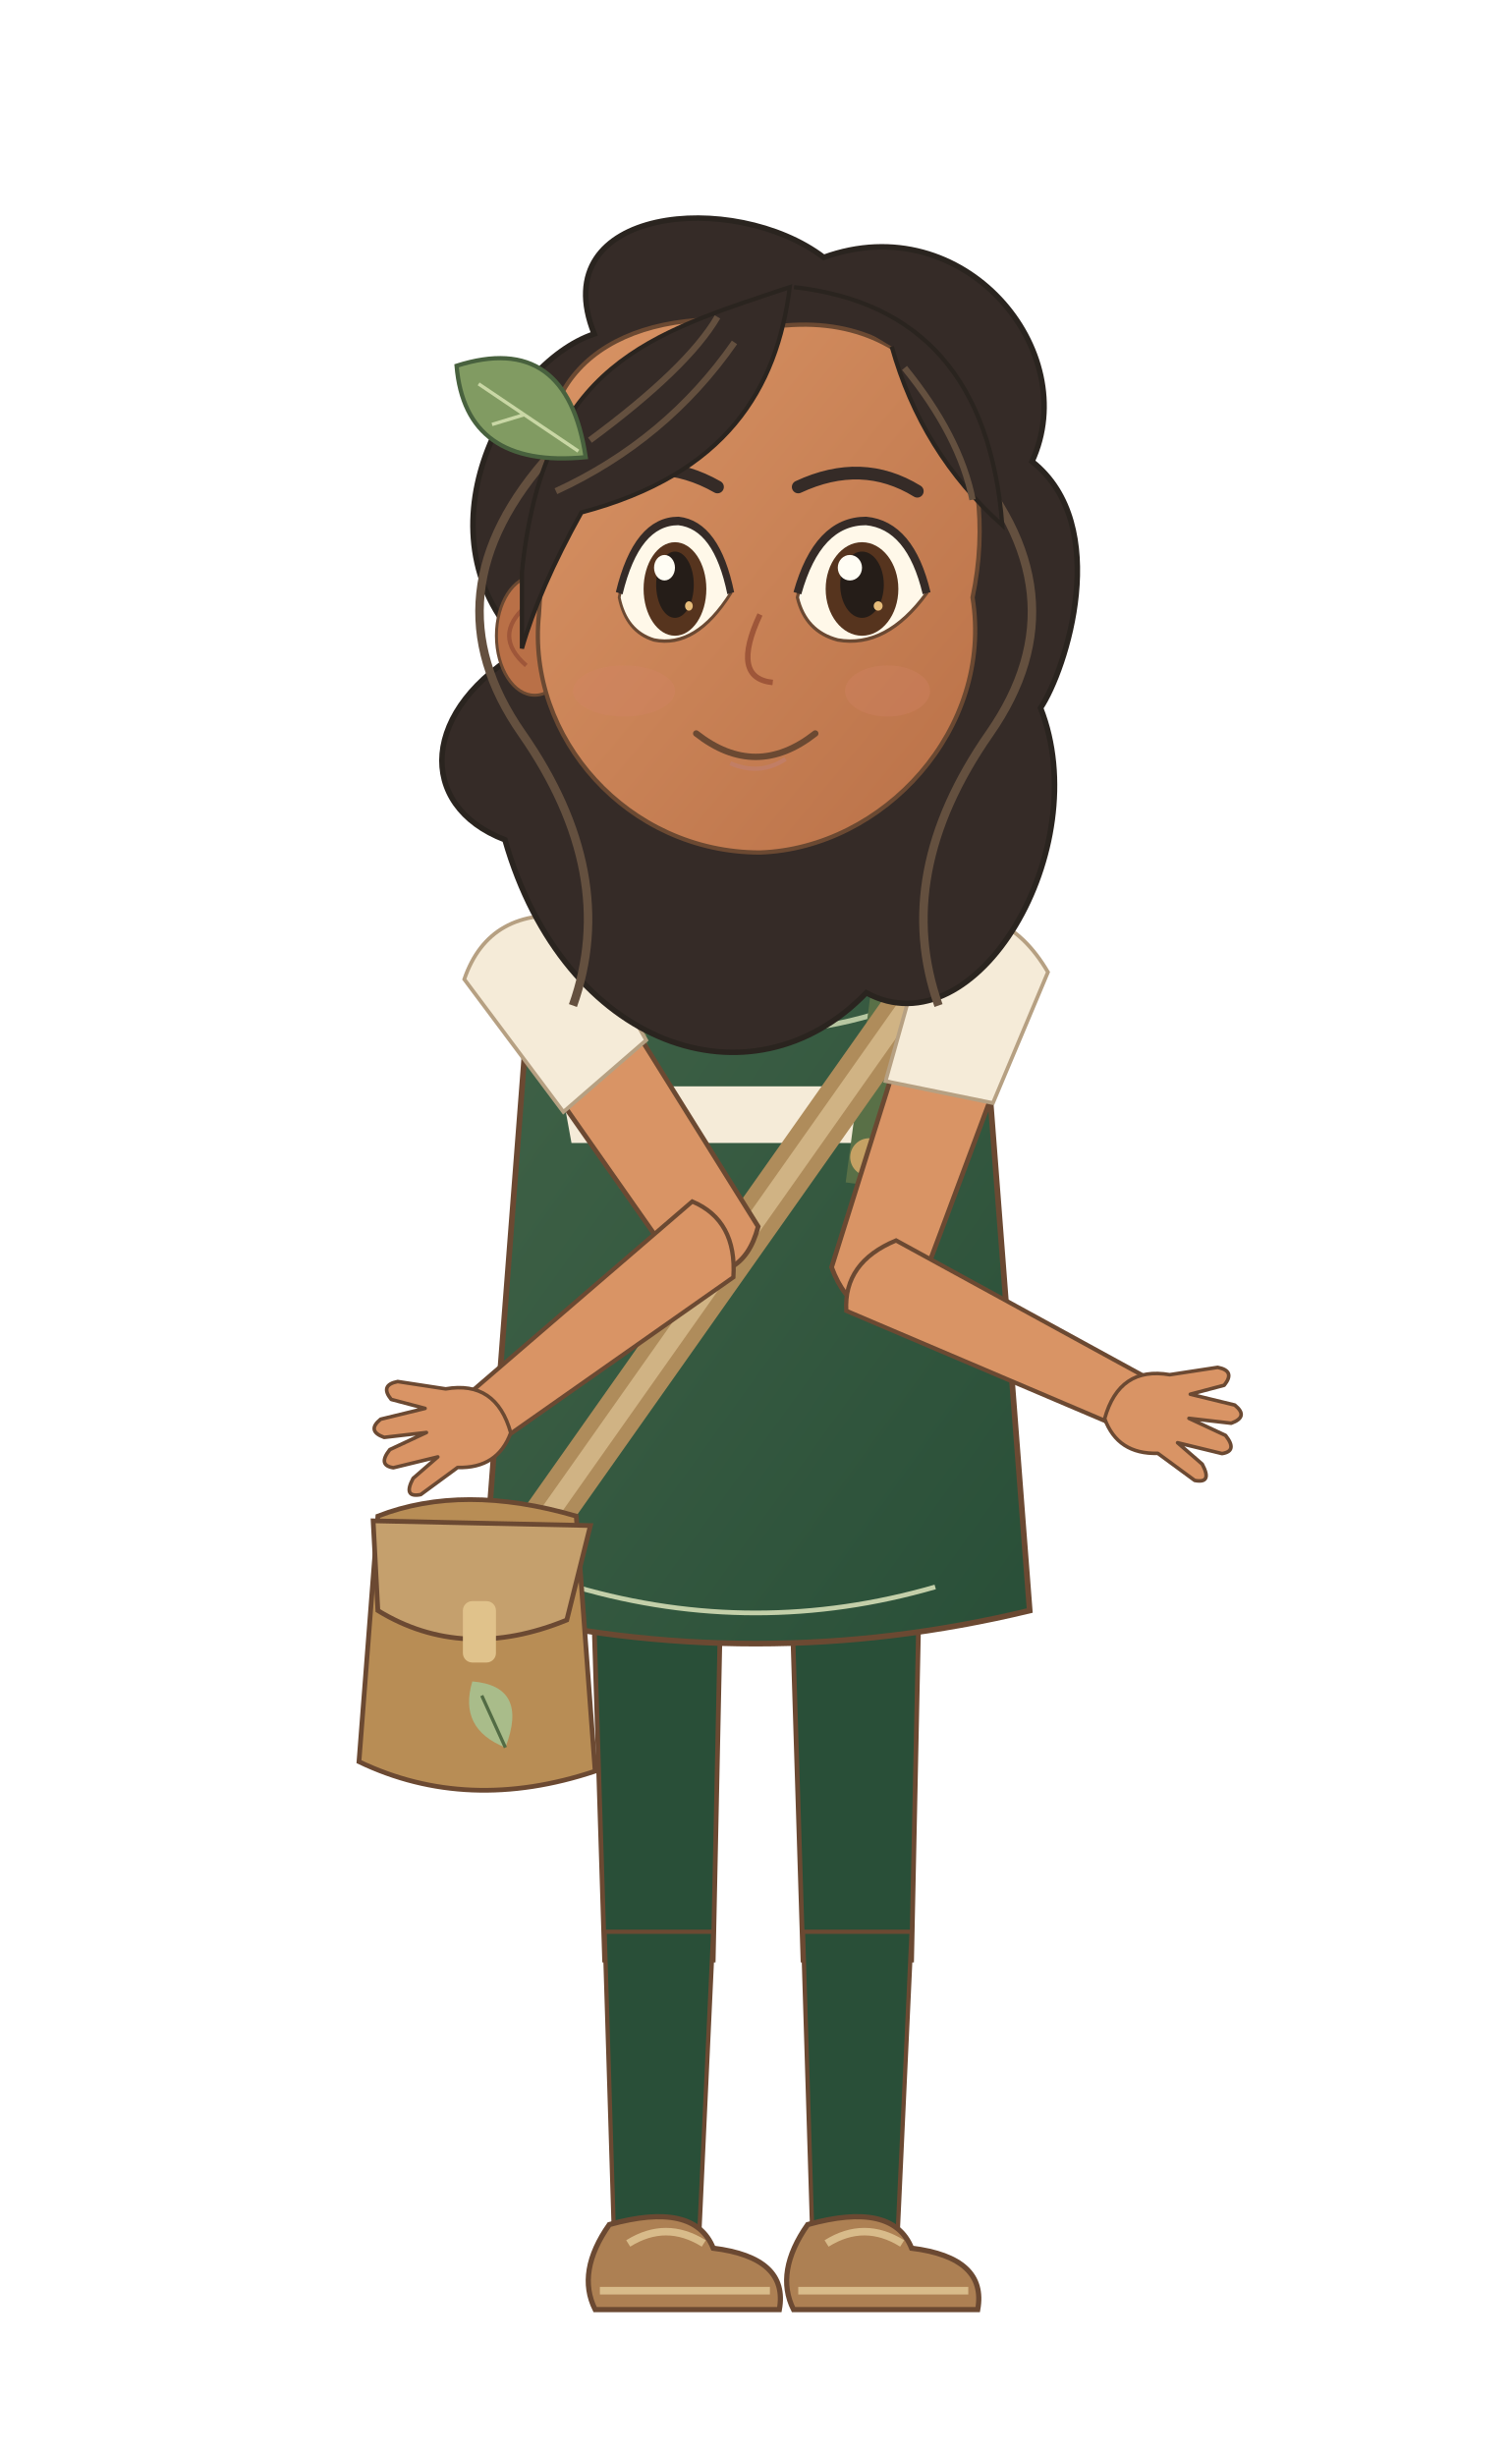
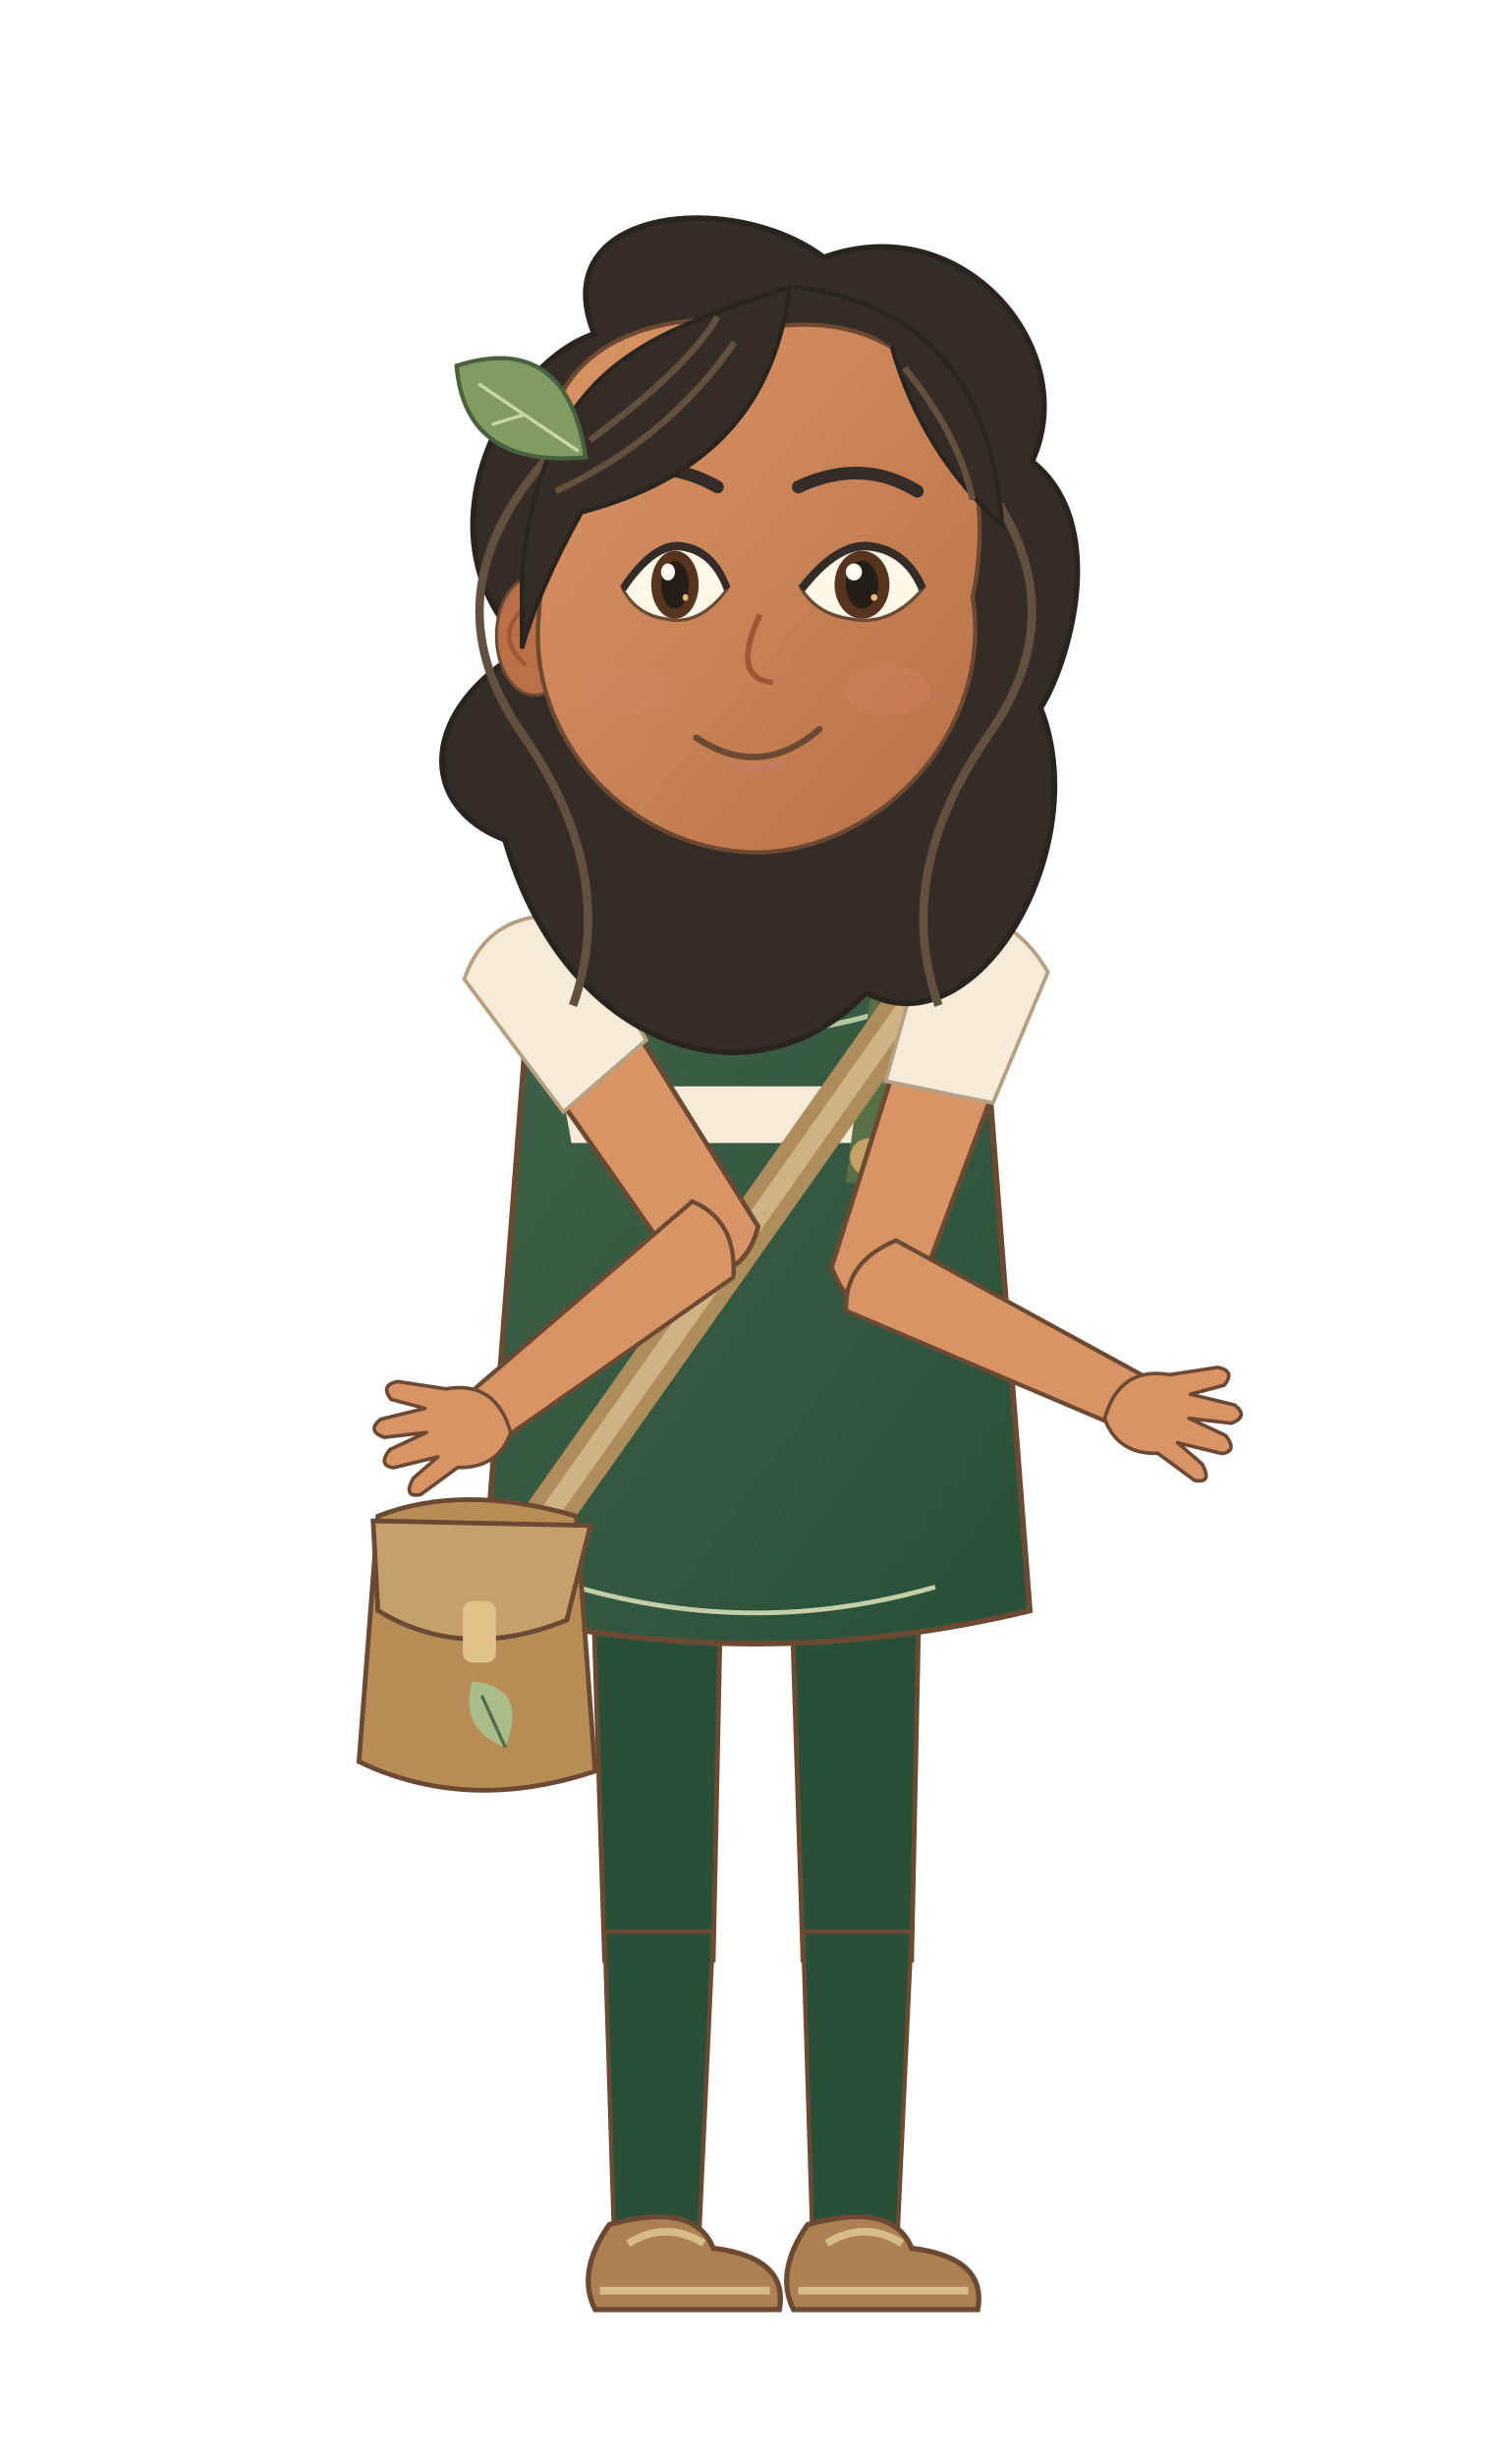
<svg xmlns="http://www.w3.org/2000/svg" width="320" height="520" viewBox="0 0 320 520" data-hrudhi-rig="hrudhi-naturalist-warm-talking-three-quarter-gentle" data-chapter="naturalist" data-season="warm" data-state="talking" role="img" aria-label="Hrudhi, Growing Naturalist, warm wardrobe, Talking (silent); draft character design">
  <defs>
    <linearGradient id="hrudhi-naturalist-warm-talking-three-quarter-gentle-skin" x1="0" y1="0" x2="1" y2="1">
      <stop stop-color="#D99465" />
      <stop offset="1" stop-color="#B97047" />
    </linearGradient>
    <linearGradient id="hrudhi-naturalist-warm-talking-three-quarter-gentle-cloth" x1="0" y1="0" x2="1" y2="1">
      <stop stop-color="#416348" />
      <stop offset="1" stop-color="#294F38" />
    </linearGradient>
    <style>@keyframes hrudhi-naturalist-warm-talking-three-quarter-gentle-body{0%{transform:translate(0px,0px) rotate(0deg) scale(1,1)}50%{transform:translate(0px,-1.1px) rotate(0deg) scale(1,1)}100%{transform:translate(0px,0px) rotate(0deg) scale(1,1)}}[data-hrudhi-rig="hrudhi-naturalist-warm-talking-three-quarter-gentle"] [data-part="body"]{animation:hrudhi-naturalist-warm-talking-three-quarter-gentle-body 3600ms linear 1 both}@keyframes hrudhi-naturalist-warm-talking-three-quarter-gentle-head{0%{transform:translate(0px,0px) rotate(0deg) scale(1,1)}50%{transform:translate(0px,0px) rotate(-1.2deg) scale(1,1)}100%{transform:translate(0px,0px) rotate(0deg) scale(1,1)}}[data-hrudhi-rig="hrudhi-naturalist-warm-talking-three-quarter-gentle"] [data-part="head"]{animation:hrudhi-naturalist-warm-talking-three-quarter-gentle-head 3600ms linear 1 both}@keyframes hrudhi-naturalist-warm-talking-three-quarter-gentle-lowerRight{0%{transform:translate(0px,0px) rotate(-83.157deg) scale(1,1)}30%{transform:translate(0px,0px) rotate(-90.157deg) scale(1,1)}65%{transform:translate(0px,0px) rotate(-79.157deg) scale(1,1)}100%{transform:translate(0px,0px) rotate(-83.157deg) scale(1,1)}}[data-hrudhi-rig="hrudhi-naturalist-warm-talking-three-quarter-gentle"] [data-part="lowerRight"]{animation:hrudhi-naturalist-warm-talking-three-quarter-gentle-lowerRight 3600ms linear 1 both}@keyframes hrudhi-naturalist-warm-talking-three-quarter-gentle-handRight{0%{transform:translate(0px,0px) rotate(-0.818deg) scale(1,1)}45%{transform:translate(0px,0px) rotate(-5.818deg) scale(1,1)}100%{transform:translate(0px,0px) rotate(-0.818deg) scale(1,1)}}[data-hrudhi-rig="hrudhi-naturalist-warm-talking-three-quarter-gentle"] [data-part="handRight"]{animation:hrudhi-naturalist-warm-talking-three-quarter-gentle-handRight 3600ms linear 1 both}@keyframes hrudhi-naturalist-warm-talking-three-quarter-gentle-blink{0%{opacity:0}32%{opacity:0}33.5%{opacity:1}36%{opacity:0}76%{opacity:0}77.5%{opacity:1}80%{opacity:0}100%{opacity:0}}[data-hrudhi-rig="hrudhi-naturalist-warm-talking-three-quarter-gentle"] [data-part="blink"]{animation:hrudhi-naturalist-warm-talking-three-quarter-gentle-blink 3600ms linear 1 both}@keyframes hrudhi-naturalist-warm-talking-three-quarter-gentle-mouth-rest{0%{opacity:1}12%{opacity:0}22%{opacity:0}31%{opacity:0}40%{opacity:0}50%{opacity:0}58%{opacity:0}68%{opacity:0}78%{opacity:0}89%{opacity:0}100%{opacity:1}}[data-hrudhi-rig="hrudhi-naturalist-warm-talking-three-quarter-gentle"] [data-viseme="rest"]{animation:hrudhi-naturalist-warm-talking-three-quarter-gentle-mouth-rest 3600ms steps(1,end) 1 both}@keyframes hrudhi-naturalist-warm-talking-three-quarter-gentle-mouth-A{0%{opacity:0}12%{opacity:1}22%{opacity:0}31%{opacity:0}40%{opacity:0}50%{opacity:0}58%{opacity:0}68%{opacity:0}78%{opacity:0}89%{opacity:1}100%{opacity:0}}[data-hrudhi-rig="hrudhi-naturalist-warm-talking-three-quarter-gentle"] [data-viseme="A"]{animation:hrudhi-naturalist-warm-talking-three-quarter-gentle-mouth-A 3600ms steps(1,end) 1 both}@keyframes hrudhi-naturalist-warm-talking-three-quarter-gentle-mouth-E{0%{opacity:0}12%{opacity:0}22%{opacity:1}31%{opacity:0}40%{opacity:0}50%{opacity:0}58%{opacity:0}68%{opacity:0}78%{opacity:1}89%{opacity:0}100%{opacity:0}}[data-hrudhi-rig="hrudhi-naturalist-warm-talking-three-quarter-gentle"] [data-viseme="E"]{animation:hrudhi-naturalist-warm-talking-three-quarter-gentle-mouth-E 3600ms steps(1,end) 1 both}@keyframes hrudhi-naturalist-warm-talking-three-quarter-gentle-mouth-M{0%{opacity:0}12%{opacity:0}22%{opacity:0}31%{opacity:1}40%{opacity:0}50%{opacity:0}58%{opacity:0}68%{opacity:0}78%{opacity:0}89%{opacity:0}100%{opacity:0}}[data-hrudhi-rig="hrudhi-naturalist-warm-talking-three-quarter-gentle"] [data-viseme="M"]{animation:hrudhi-naturalist-warm-talking-three-quarter-gentle-mouth-M 3600ms steps(1,end) 1 both}@keyframes hrudhi-naturalist-warm-talking-three-quarter-gentle-mouth-O{0%{opacity:0}12%{opacity:0}22%{opacity:0}31%{opacity:0}40%{opacity:1}50%{opacity:0}58%{opacity:0}68%{opacity:0}78%{opacity:0}89%{opacity:0}100%{opacity:0}}[data-hrudhi-rig="hrudhi-naturalist-warm-talking-three-quarter-gentle"] [data-viseme="O"]{animation:hrudhi-naturalist-warm-talking-three-quarter-gentle-mouth-O 3600ms steps(1,end) 1 both}@keyframes hrudhi-naturalist-warm-talking-three-quarter-gentle-mouth-F{0%{opacity:0}12%{opacity:0}22%{opacity:0}31%{opacity:0}40%{opacity:0}50%{opacity:1}58%{opacity:0}68%{opacity:0}78%{opacity:0}89%{opacity:0}100%{opacity:0}}[data-hrudhi-rig="hrudhi-naturalist-warm-talking-three-quarter-gentle"] [data-viseme="F"]{animation:hrudhi-naturalist-warm-talking-three-quarter-gentle-mouth-F 3600ms steps(1,end) 1 both}@keyframes hrudhi-naturalist-warm-talking-three-quarter-gentle-mouth-U{0%{opacity:0}12%{opacity:0}22%{opacity:0}31%{opacity:0}40%{opacity:0}50%{opacity:0}58%{opacity:1}68%{opacity:0}78%{opacity:0}89%{opacity:0}100%{opacity:0}}[data-hrudhi-rig="hrudhi-naturalist-warm-talking-three-quarter-gentle"] [data-viseme="U"]{animation:hrudhi-naturalist-warm-talking-three-quarter-gentle-mouth-U 3600ms steps(1,end) 1 both}@keyframes hrudhi-naturalist-warm-talking-three-quarter-gentle-mouth-L{0%{opacity:0}12%{opacity:0}22%{opacity:0}31%{opacity:0}40%{opacity:0}50%{opacity:0}58%{opacity:0}68%{opacity:1}78%{opacity:0}89%{opacity:0}100%{opacity:0}}[data-hrudhi-rig="hrudhi-naturalist-warm-talking-three-quarter-gentle"] [data-viseme="L"]{animation:hrudhi-naturalist-warm-talking-three-quarter-gentle-mouth-L 3600ms steps(1,end) 1 both}@media(prefers-reduced-motion:reduce){[data-hrudhi-rig="hrudhi-naturalist-warm-talking-three-quarter-gentle"] [data-part="body"]{animation:none!important;opacity:1}[data-hrudhi-rig="hrudhi-naturalist-warm-talking-three-quarter-gentle"] [data-part="head"]{animation:none!important;opacity:1}[data-hrudhi-rig="hrudhi-naturalist-warm-talking-three-quarter-gentle"] [data-part="upperLeft"]{animation:none!important;transform:translate(0px,0px) rotate(-33.489deg) scale(1,1)}[data-hrudhi-rig="hrudhi-naturalist-warm-talking-three-quarter-gentle"] [data-part="lowerLeft"]{animation:none!important;transform:translate(0px,0px) rotate(85.533deg) scale(1,1)}[data-hrudhi-rig="hrudhi-naturalist-warm-talking-three-quarter-gentle"] [data-part="handLeft"]{animation:none!important;transform:translate(0px,0px) rotate(12.956deg) scale(1,1)}[data-hrudhi-rig="hrudhi-naturalist-warm-talking-three-quarter-gentle"] [data-part="upperRight"]{animation:none!important;transform:translate(0px,0px) rotate(18.975deg) scale(1,1)}[data-hrudhi-rig="hrudhi-naturalist-warm-talking-three-quarter-gentle"] [data-part="lowerRight"]{animation:none!important;opacity:1}[data-hrudhi-rig="hrudhi-naturalist-warm-talking-three-quarter-gentle"] [data-part="handRight"]{animation:none!important;opacity:1}[data-hrudhi-rig="hrudhi-naturalist-warm-talking-three-quarter-gentle"] [data-part="thighLeft"]{animation:none!important;transform:translate(0px,0px) rotate(0deg) scale(1,1)}[data-hrudhi-rig="hrudhi-naturalist-warm-talking-three-quarter-gentle"] [data-part="shinLeft"]{animation:none!important;transform:translate(0px,0px) rotate(0deg) scale(1,1)}[data-hrudhi-rig="hrudhi-naturalist-warm-talking-three-quarter-gentle"] [data-part="footLeft"]{animation:none!important;transform:translate(0px,0px) rotate(0deg) scale(1,1)}[data-hrudhi-rig="hrudhi-naturalist-warm-talking-three-quarter-gentle"] [data-part="thighRight"]{animation:none!important;transform:translate(0px,0px) rotate(0deg) scale(1,1)}[data-hrudhi-rig="hrudhi-naturalist-warm-talking-three-quarter-gentle"] [data-part="shinRight"]{animation:none!important;transform:translate(0px,0px) rotate(0deg) scale(1,1)}[data-hrudhi-rig="hrudhi-naturalist-warm-talking-three-quarter-gentle"] [data-part="footRight"]{animation:none!important;transform:translate(0px,0px) rotate(0deg) scale(1,1)}[data-hrudhi-rig="hrudhi-naturalist-warm-talking-three-quarter-gentle"] [data-part="can"]{animation:none!important;transform:translate(0px,0px) rotate(0deg) scale(1,1)}[data-hrudhi-rig="hrudhi-naturalist-warm-talking-three-quarter-gentle"] [data-part="water"]{animation:none!important;opacity:0}[data-hrudhi-rig="hrudhi-naturalist-warm-talking-three-quarter-gentle"] [data-part="page"]{animation:none!important;transform:translate(0px,0px) rotate(0deg) scale(1,1)}[data-hrudhi-rig="hrudhi-naturalist-warm-talking-three-quarter-gentle"] [data-part="blink"]{animation:none!important;opacity:0}[data-hrudhi-rig="hrudhi-naturalist-warm-talking-three-quarter-gentle"] [data-viseme]{animation:none!important;opacity:0}[data-hrudhi-rig="hrudhi-naturalist-warm-talking-three-quarter-gentle"] [data-viseme="rest"]{opacity:1}}</style>
  </defs>
  <g transform="translate(0 0) translate(160 327) rotate(0) scale(1 1) translate(-160 -327)" data-part="body" data-origin="160 327" style="transform-origin:160px 327px;transform:translate(0px,0px) rotate(0deg) scale(1,1);">
    <g transform="translate(0 0) translate(139 327) rotate(0) scale(1 1) translate(-139 -327)" data-part="thighLeft" data-origin="139 327" style="transform-origin:139px 327px;transform:translate(0px,0px) rotate(0deg) scale(1,1);">
      <path d="M125 319H153L151 415H128Z" fill="#294F38" stroke="#6B4932" stroke-width="1" />
      <g transform="translate(0 0) translate(139 412) rotate(0) scale(1 1) translate(-139 -412)" data-part="shinLeft" data-origin="139 412" style="transform-origin:139px 412px;transform:translate(0px,0px) rotate(0deg) scale(1,1);">
        <path d="M128 409H151L148 474H130Z" fill="#294F38" stroke="#6B4932" stroke-width=".9" />
        <g transform="translate(0 0) translate(139 473) rotate(0) scale(1 1) translate(-139 -473)" data-part="footLeft" data-origin="139 473" style="transform-origin:139px 473px;transform:translate(0px,0px) rotate(0deg) scale(1,1);">
          <path d="M129 471Q147 466 151 476Q167 478 165 489H126Q122 481 129 471Z" fill="#AD8053" stroke="#6B4932" stroke-width="1.1" />
          <path d="M127 485H163 M133 475Q141 470 149 475" fill="none" stroke="#D8BB8A" stroke-width="1.6" />
        </g>
      </g>
    </g>
    <g transform="translate(0 0) translate(181 327) rotate(0) scale(1 1) translate(-181 -327)" data-part="thighRight" data-origin="181 327" style="transform-origin:181px 327px;transform:translate(0px,0px) rotate(0deg) scale(1,1);">
      <path d="M167 319H195L193 415H170Z" fill="#294F38" stroke="#6B4932" stroke-width="1" />
      <g transform="translate(0 0) translate(181 412) rotate(0) scale(1 1) translate(-181 -412)" data-part="shinRight" data-origin="181 412" style="transform-origin:181px 412px;transform:translate(0px,0px) rotate(0deg) scale(1,1);">
        <path d="M170 409H193L190 474H172Z" fill="#294F38" stroke="#6B4932" stroke-width=".9" />
        <g transform="translate(0 0) translate(181 473) rotate(0) scale(1 1) translate(-181 -473)" data-part="footRight" data-origin="181 473" style="transform-origin:181px 473px;transform:translate(0px,0px) rotate(0deg) scale(1,1);">
          <path d="M171 471Q189 466 193 476Q209 478 207 489H168Q164 481 171 471Z" fill="#AD8053" stroke="#6B4932" stroke-width="1.1" />
          <path d="M169 485H205 M175 475Q183 470 191 475" fill="none" stroke="#D8BB8A" stroke-width="1.6" />
        </g>
      </g>
    </g>
    <path d="M146 163.58H174V215Q160 223 146 215Z" fill="#D99465" stroke="#6B4932" stroke-width=".8" />
    <path d="M113 198Q160 176 207 198L218 341Q160 355 102 341Z" fill="url(#hrudhi-naturalist-warm-talking-three-quarter-gentle-cloth)" stroke="#6B4932" stroke-width="1.2" />
    <path d="M120 209Q160 228 200 209" fill="none" stroke="#B7C7A1" stroke-width="1.1" />
    <path d="M120 203L126 236H194L200 203" fill="none" stroke="#F5EBD8" stroke-width="12" />
    <path d="M129 198L136 251 M191 198L184 251" stroke="#597047" stroke-width="10" />
    <circle cx="136" cy="245" r="4" fill="#C5A164" />
    <circle cx="184" cy="245" r="4" fill="#C5A164" />
    <path d="M122 336Q160 347 198 336" stroke="#C3CFA9" stroke-width="1" fill="none" />
    <path d="M197 206L106 335" stroke="#AF8C5B" stroke-width="10" />
    <path d="M197 206L106 335" stroke="#D0B384" stroke-width="4" />
    <g transform="translate(97 321)">
      <path d="M-17 0Q1-7 25 0L29 54Q2 63-21 52Z" fill="#B88D55" stroke="#6B4932" />
      <path d="M-18 1L28 2L23 22Q1 31-17 20Z" fill="#C5A06D" stroke="#6B4932" />
      <rect x="1" y="18" width="7" height="13" rx="2" fill="#E0C28B" />
      <g transform="translate(10 49) scale(1)">
        <path d="M0 0Q-10-4-7-14Q5-13 0 0Z" fill="#A9BC8A" />
        <path d="M0 0L-5-11" stroke="#526B44" stroke-width=".7" />
      </g>
    </g>
    <g transform="translate(0 0) translate(113 206) rotate(-33.489) scale(1 1) translate(-113 -206)" data-part="upperLeft" data-origin="113 206" style="transform-origin:113px 206px;transform:translate(0px,0px) rotate(-33.489deg) scale(1,1);">
      <path d="M102 201Q113 191 125 202L123 277Q113 286 104 275Z" fill="#D99465" stroke="#6B4932" stroke-width="1" />
      <path d="M100 199Q113 189 127 201L125 231L102 234Z" fill="#F5EBD8" stroke="#B6A082" stroke-width=".8" />
      <g transform="translate(0 0) translate(113 274) rotate(85.533) scale(1 1) translate(-113 -274)" data-part="lowerLeft" data-origin="113 274" style="transform-origin:113px 274px;transform:translate(0px,0px) rotate(85.533deg) scale(1,1);">
        <path d="M104 272Q113 267 122 275L119 335Q113 342 107 334Z" fill="#D99465" stroke="#6B4932" stroke-width=".9" />
        <g transform="translate(0 0) translate(113 333) rotate(12.956) scale(1 1) translate(-113 -333)" data-part="handLeft" data-origin="113 333" style="transform-origin:113px 333px;transform:translate(0px,0px) rotate(12.956deg) scale(1,1);">
          <g transform="translate(113 333) scale(-0.95 0.95)" fill="#D99465" stroke="#6B4932" stroke-width=".8" stroke-linejoin="round">
            <path d="M-6-2Q-12 4-8 12L-10 22Q-9 26-6 22L-4 15L-2 25Q0 28 2 24L2 15L5 24Q8 27 9 23L7 13L12 19Q16 20 15 16L9 7Q6-4-6-2Z" />
          </g>
        </g>
      </g>
    </g>
    <g transform="translate(0 0) translate(207 206) rotate(18.975) scale(1 1) translate(-207 -206)" data-part="upperRight" data-origin="207 206" style="transform-origin:207px 206px;transform:translate(0px,0px) rotate(18.975deg) scale(1,1);">
      <path d="M196 201Q207 191 219 202L217 277Q207 286 198 275Z" fill="#D99465" stroke="#6B4932" stroke-width="1" />
      <path d="M194 199Q207 189 221 201L219 231L196 234Z" fill="#F5EBD8" stroke="#B6A082" stroke-width=".8" />
      <g transform="translate(0 0) translate(207 274) rotate(-83.157) scale(1 1) translate(-207 -274)" data-part="lowerRight" data-origin="207 274" style="transform-origin:207px 274px;transform:translate(0px,0px) rotate(-83.157deg) scale(1,1);">
        <path d="M198 272Q207 267 216 275L213 335Q207 342 201 334Z" fill="#D99465" stroke="#6B4932" stroke-width=".9" />
        <g transform="translate(0 0) translate(207 333) rotate(-0.818) scale(1 1) translate(-207 -333)" data-part="handRight" data-origin="207 333" style="transform-origin:207px 333px;transform:translate(0px,0px) rotate(-0.818deg) scale(1,1);">
          <g transform="translate(207 333) scale(0.95 0.95)" fill="#D99465" stroke="#6B4932" stroke-width=".8" stroke-linejoin="round">
            <path d="M-6-2Q-12 4-8 12L-10 22Q-9 26-6 22L-4 15L-2 25Q0 28 2 24L2 15L5 24Q8 27 9 23L7 13L12 19Q16 20 15 16L9 7Q6-4-6-2Z" />
          </g>
        </g>
      </g>
    </g>
    <g transform="translate(0 0) translate(160 122) rotate(0) scale(1 1) translate(-160 -122)" data-part="head" data-origin="160 122" style="transform-origin:160px 122px;transform:translate(0px,0px) rotate(0deg) scale(1,1);">
      <g transform="translate(160 122) scale(0.9)">
        <path d="M-54 17C-81-9-59-50-38-57C-50-87-5-91 16-75C49-87 77-53 65-27C84-12 73 22 67 31C80 64 52 112 26 98C-1 126-45 111-59 62C-80 54-79 31-54 17Z" fill="#352B27" stroke="#2A241F" stroke-width="1.3" />
        <path d="M-48-29Q-78 4 -55 37T-43 101" stroke="#64503F" stroke-width="2" fill="none" />
        <path d="M48-29Q78 4 55 37T43 101" stroke="#64503F" stroke-width="2" fill="none" />
        <ellipse cx="-52" cy="14" rx="9" ry="14" fill="#B97047" stroke="#6B4932" stroke-width=".7" />
        <path d="M-54 7q-8 7 0 14" stroke="#9E5639" fill="none" />
        <path d="M-49-23C-52-52-27-65 7-59C43-62 58-28 51 5C56 36 30 64 1 65C-30 65-54 38-51 9Z" fill="url(#hrudhi-naturalist-warm-talking-three-quarter-gentle-skin)" stroke="#6B4932" stroke-width="1" />
        <ellipse cx="-31" cy="27" rx="12" ry="6" fill="#D58368" opacity=".3" />
        <ellipse cx="31" cy="27" rx="10" ry="6" fill="#D58368" opacity=".3" />
        <g transform="translate(-19 0) scale(0.82 1)">
-           <path d="M-16 5Q-12-13 0-13Q12-13 16 4Q6 17-6 15Q-14 13-16 5Z" fill="#FFF8E9" stroke="#6B4932" stroke-width=".8" />
-           <ellipse cy="3" rx="9" ry="11" fill="#56341E" />
-           <ellipse cy="2" rx="5.4" ry="7.8" fill="#251D18" />
-           <circle cx="-3" cy="-2" r="3" fill="#FFFDF4" />
-           <circle cx="4" cy="7" r="1.1" fill="#E6BC7A" />
-           <path d="M-16 4Q-11-13 1-13Q12-12 16 4" stroke="#352B27" stroke-width="2" fill="none" />
+           <path d="M-15 3Q-6-8 2-7Q11-6 15 3Q7 12-3 10Q-11 9-15 3Z" fill="#FFF8E9" stroke="#6B4932" stroke-width=".8" />
+           <ellipse cy="2" rx="6.8" ry="8" fill="#56341E" />
+           <ellipse cy="2" rx="4" ry="5.6" fill="#251D18" />
+           <circle cx="-2" cy="-1" r="2" fill="#FFFDF4" />
+           <circle cx="3" cy="5" r=".8" fill="#E6BC7A" />
+           <path d="M-15 3Q-6-8 2-7Q11-6 15 3" stroke="#352B27" stroke-width="2" fill="none" />
        </g>
        <g transform="translate(25 0) scale(0.95 1)">
-           <path d="M-16 5Q-12-13 0-13Q12-13 16 4Q6 17-6 15Q-14 13-16 5Z" fill="#FFF8E9" stroke="#6B4932" stroke-width=".8" />
-           <ellipse cy="3" rx="9" ry="11" fill="#56341E" />
-           <ellipse cy="2" rx="5.4" ry="7.8" fill="#251D18" />
-           <circle cx="-3" cy="-2" r="3" fill="#FFFDF4" />
-           <circle cx="4" cy="7" r="1.1" fill="#E6BC7A" />
-           <path d="M-16 4Q-11-13 1-13Q12-12 16 4" stroke="#352B27" stroke-width="2" fill="none" />
+           <path d="M-15 3Q-6-8 2-7Q11-6 15 3Q7 12-3 10Q-11 9-15 3Z" fill="#FFF8E9" stroke="#6B4932" stroke-width=".8" />
+           <ellipse cy="2" rx="6.8" ry="8" fill="#56341E" />
+           <ellipse cy="2" rx="4" ry="5.6" fill="#251D18" />
+           <circle cx="-2" cy="-1" r="2" fill="#FFFDF4" />
+           <circle cx="3" cy="5" r=".8" fill="#E6BC7A" />
+           <path d="M-15 3Q-6-8 2-7Q11-6 15 3" stroke="#352B27" stroke-width="2" fill="none" />
        </g>
        <path d="M-38 -22Q-23 -29 -9 -21 M10 -21Q25 -28 38 -20" stroke="#352B27" stroke-width="3" stroke-linecap="round" fill="none" />
        <path d="M1 9q-7 15 3 16" stroke="#9E5639" stroke-width="1.3" fill="none" />
        <g transform="translate(0 0)">
          <g data-viseme="rest" style="opacity:1">
-             <path d="M-14 37Q0 48 14 37" stroke="#6B4932" stroke-width="1.5" stroke-linecap="round" fill="none" />
+             <path d="M-14 38Q1 48 15 36" stroke="#6B4932" stroke-width="1.5" stroke-linecap="round" fill="none" />
            <path d="M-6 44Q1 47 7 43" stroke="#C17E65" fill="none" />
          </g>
          <g data-viseme="A" style="opacity:0">
            <ellipse cy="42" rx="10" ry="11" fill="#783D34" />
            <path d="M-6 48Q0 44 6 48" stroke="#D79080" stroke-width="3" fill="none" />
          </g>
          <g data-viseme="E" style="opacity:0">
            <ellipse cy="41" rx="13" ry="7" fill="#783D34" />
            <path d="M-8 37H8" stroke="#FFF4DE" stroke-width="3" />
          </g>
          <g data-viseme="O" style="opacity:0">
            <ellipse cy="42" rx="7" ry="10" fill="#783D34" />
          </g>
          <g data-viseme="U" style="opacity:0">
            <ellipse cy="42" rx="5.5" ry="8" fill="#783D34" />
          </g>
          <g data-viseme="M" style="opacity:0">
            <path d="M-12 41Q0 44 12 41" stroke="#6B4932" stroke-width="1.5" stroke-linecap="round" fill="none" />
          </g>
          <g data-viseme="F" style="opacity:0">
            <path d="M-11 38Q0 33 11 38L7 44Q0 49-7 44Z" fill="#A65D51" />
            <path d="M-7 37H7" stroke="#FFF4DE" stroke-width="3" />
          </g>
          <g data-viseme="L" style="opacity:0">
            <ellipse cy="41" rx="10" ry="8" fill="#783D34" />
            <path d="M-5 43Q0 34 5 43" fill="#D99483" />
          </g>
        </g>
        <g data-part="blink" style="opacity:0">
          <path d="M-40 4Q-23 19-7 4V-15H-40Z M7 4Q23 19 40 4V-15H7Z" fill="#D99465" />
          <path d="M-37 5q14 10 28 0 M10 5q14 10 27 0" stroke="#352B27" fill="none" />
        </g>
        <path d="M-55-1C-50-50-25-57 8-68C5-44-7-24-41-15Q-51 3-55 17Z M9-68Q54-63 58-12Q39-29 32-54" fill="#352B27" stroke="#2A241F" stroke-width="1" />
        <path d="M-47-20Q-21-32-5-55 M-39-32Q-16-49-9-61 M35-49Q48-33 51-18" stroke="#64503F" stroke-width="1.5" fill="none" />
        <g transform="translate(-40 -28) rotate(-24)">
          <path d="M0 0Q-27-9-19-32Q8-29 0 0Z" fill="#819B62" stroke="#48613E" />
          <path d="M-1-2L-16-26M-9-15l-8-1" stroke="#C9D7A5" stroke-width=".8" />
        </g>
      </g>
    </g>
  </g>
</svg>
